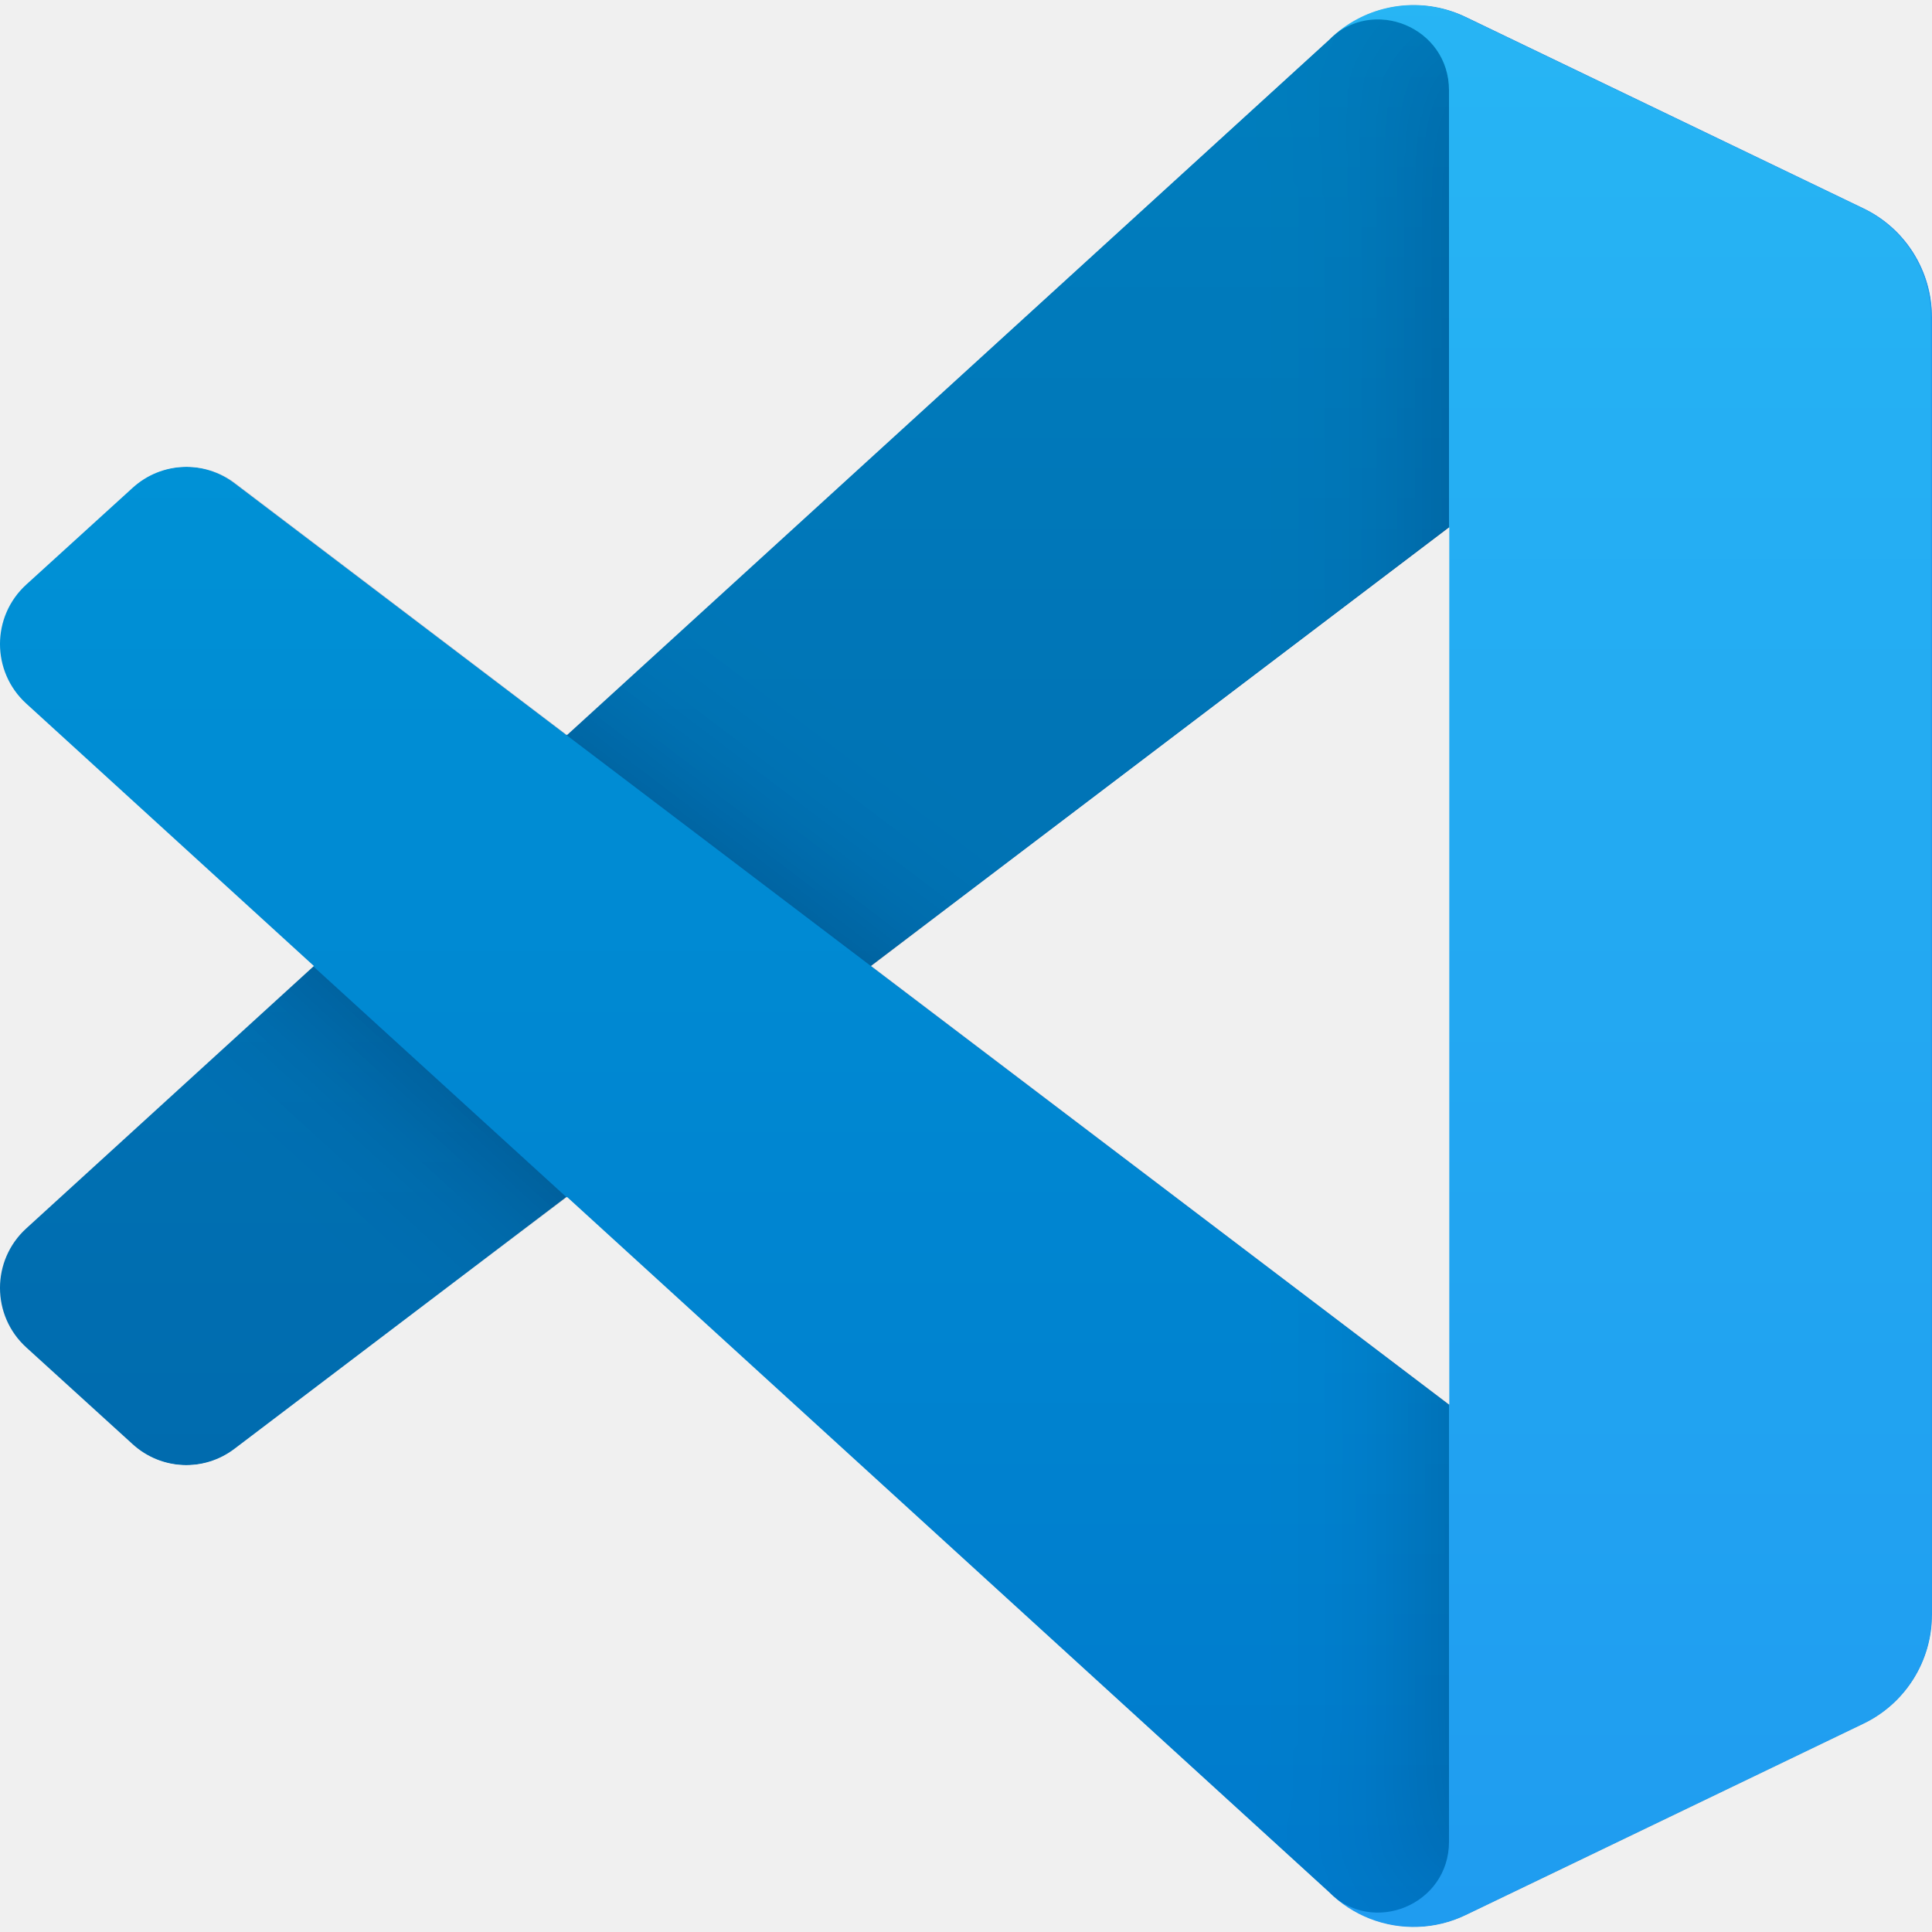
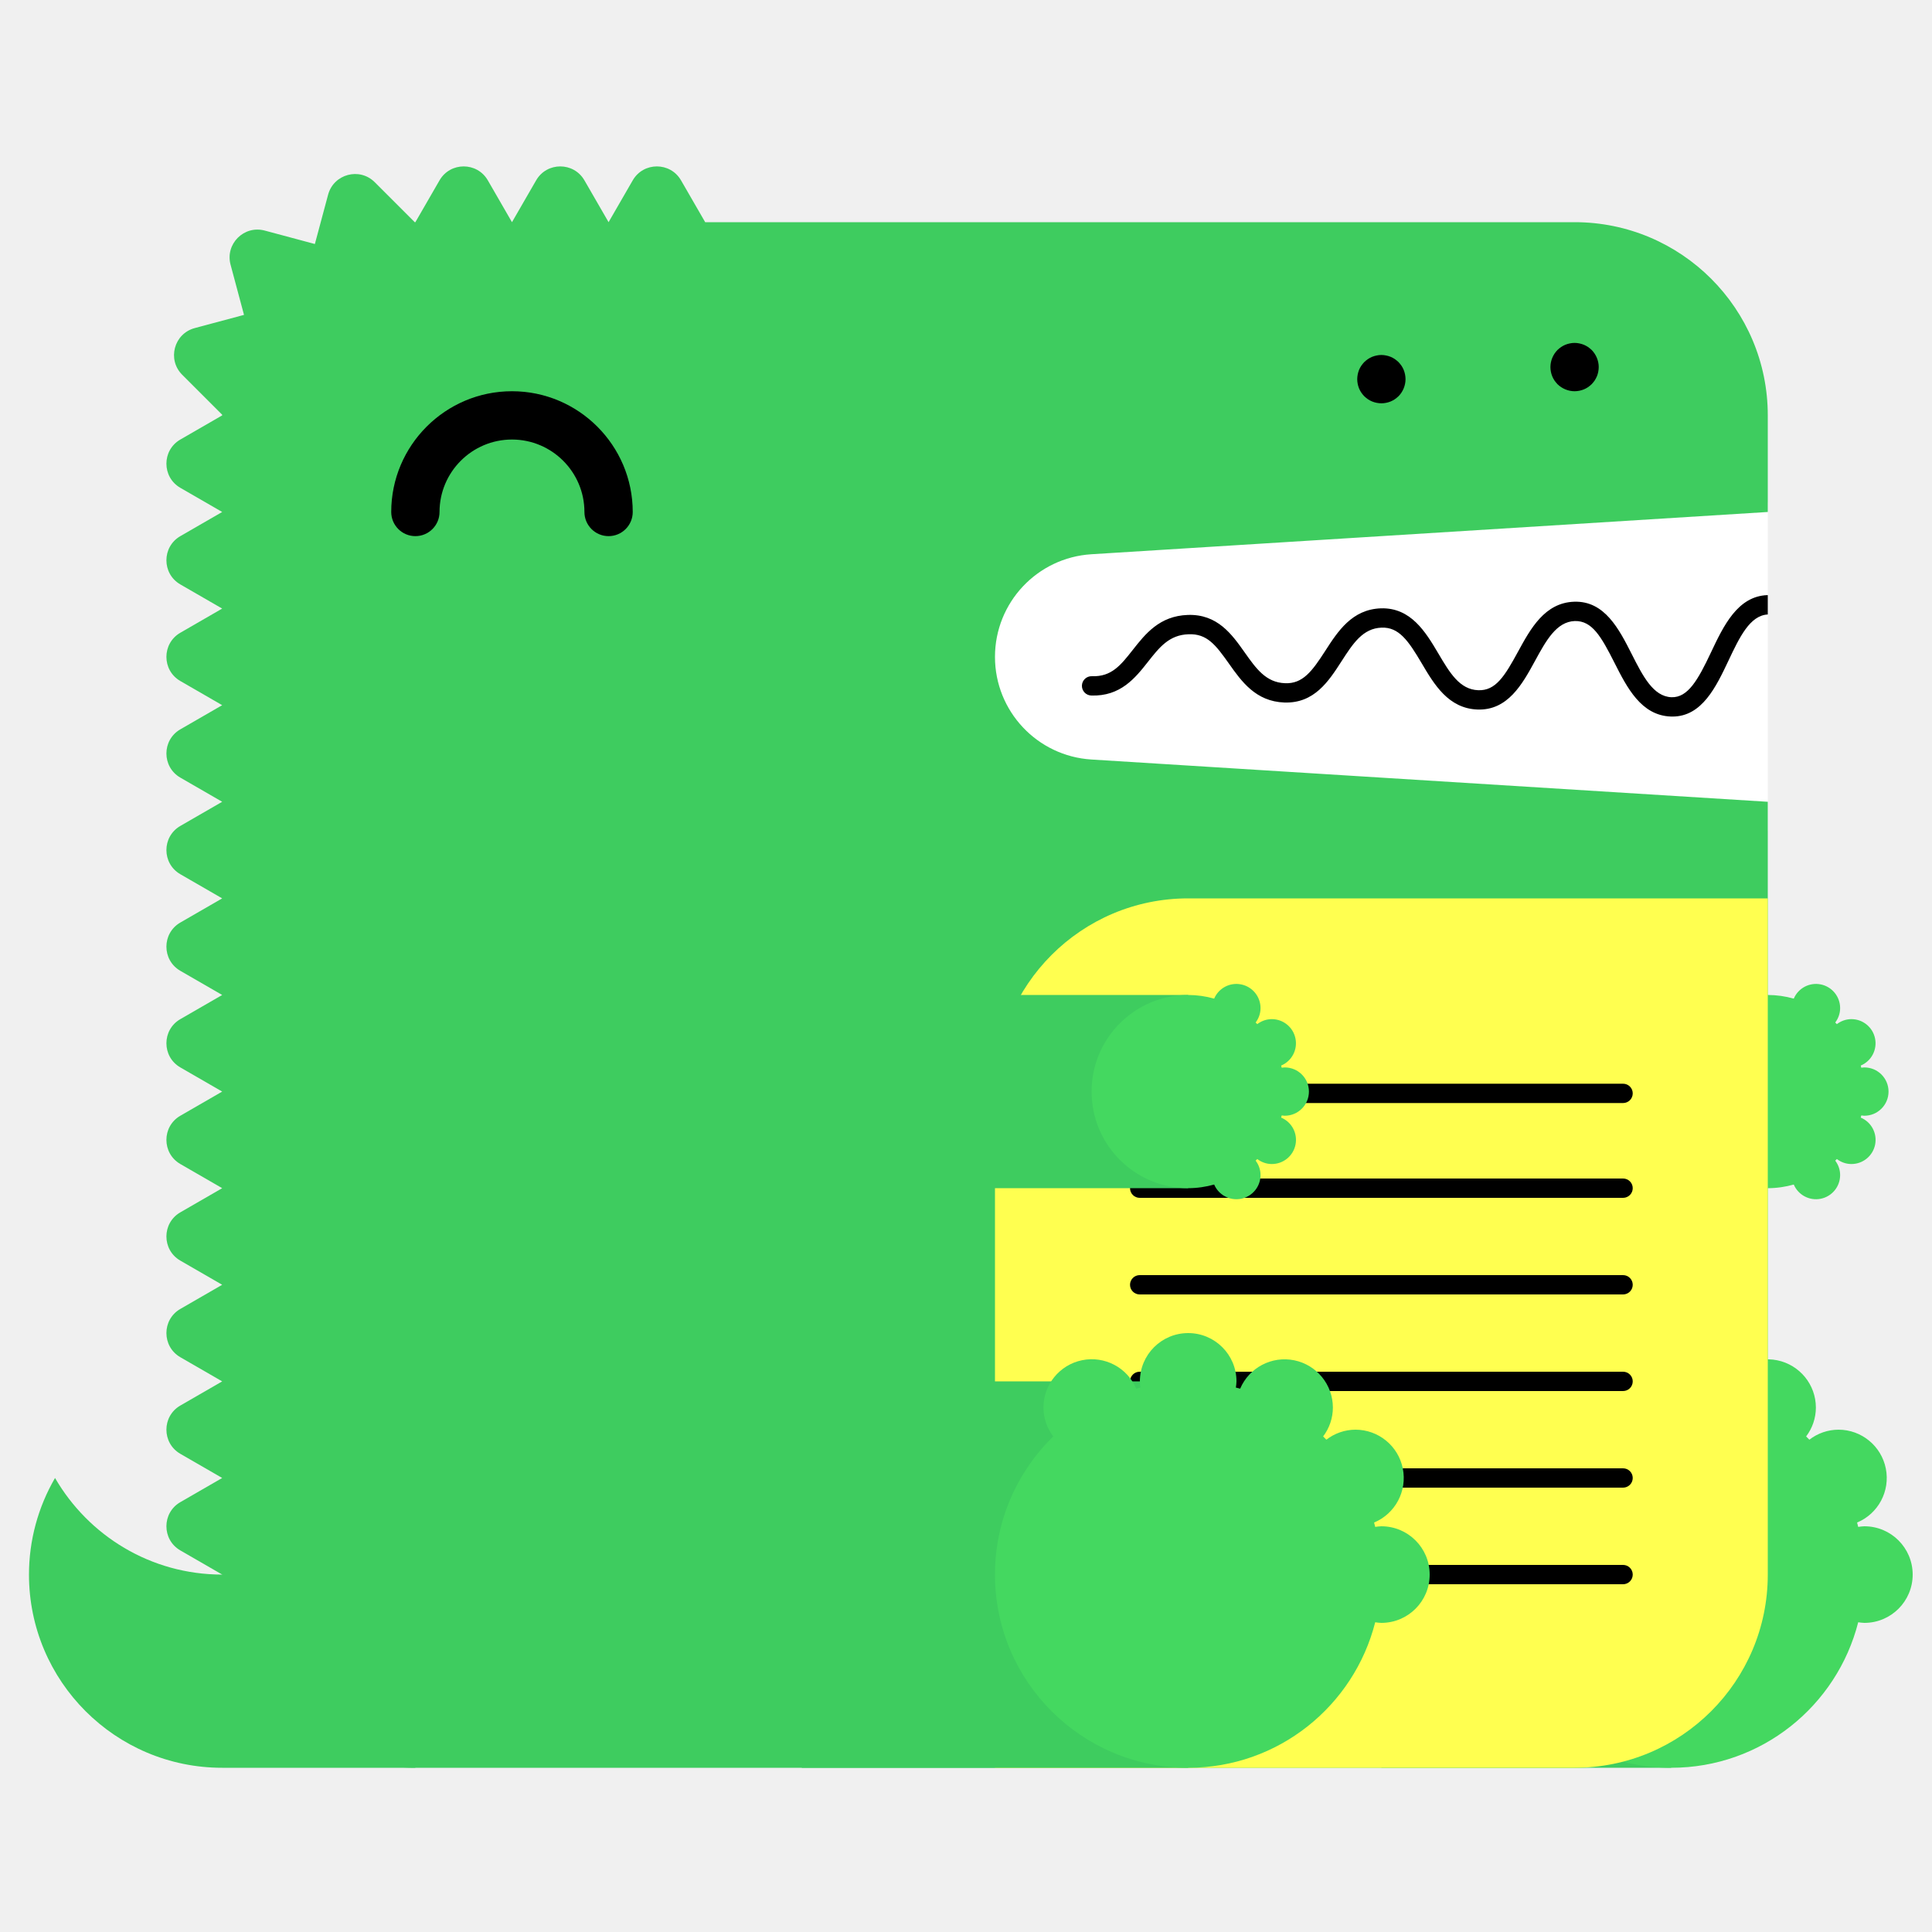
- <svg xmlns="http://www.w3.org/2000/svg" viewBox="0 0 100 100" fill="none">
-   <mask id="mask0" mask-type="alpha" maskUnits="userSpaceOnUse" x="0" y="0" width="100" height="100">
-     <path fill-rule="evenodd" clip-rule="evenodd" d="M70.912 99.317C72.487 99.931 74.283 99.891 75.873 99.126L96.461 89.22C98.624 88.179 100 85.989 100 83.587V16.413C100 14.011 98.624 11.822 96.461 10.781L75.873 0.874C73.786 -0.13 71.345 0.116 69.513 1.447C69.252 1.637 69.003 1.849 68.769 2.083L29.355 38.041L12.187 25.01C10.589 23.797 8.354 23.896 6.869 25.246L1.363 30.255C-0.453 31.906 -0.455 34.763 1.359 36.417L16.247 50L1.359 63.583C-0.455 65.237 -0.453 68.094 1.363 69.745L6.869 74.754C8.354 76.104 10.589 76.204 12.187 74.99L29.355 61.959L68.769 97.917C69.392 98.541 70.125 99.01 70.912 99.317ZM75.015 27.299L45.109 50L75.015 72.701V27.299Z" fill="white" />
-   </mask>
-   <g mask="url(#mask0)">
-     <path d="M96.461 10.796L75.857 0.876C73.472 -0.273 70.622 0.212 68.75 2.083L1.299 63.583C-0.516 65.237 -0.514 68.094 1.303 69.745L6.813 74.754C8.298 76.104 10.535 76.204 12.134 74.99L93.361 13.37C96.086 11.303 100 13.246 100 16.667V16.427C100 14.027 98.625 11.838 96.461 10.796Z" fill="#0065A9" />
-     <g filter="url(#filter0_d)">
-       <path d="M96.461 89.204L75.857 99.124C73.472 100.273 70.622 99.788 68.75 97.917L1.299 36.417C-0.516 34.763 -0.514 31.906 1.303 30.255L6.813 25.246C8.298 23.896 10.535 23.796 12.134 25.009L93.361 86.63C96.086 88.697 100 86.754 100 83.333V83.573C100 85.974 98.625 88.162 96.461 89.204Z" fill="#007ACC" />
-     </g>
-     <g filter="url(#filter1_d)">
-       <path d="M75.858 99.126C73.472 100.274 70.622 99.788 68.75 97.917C71.056 100.223 75 98.59 75 95.328V4.672C75 1.41 71.056 -0.223 68.75 2.083C70.622 0.211 73.472 -0.274 75.858 0.874L96.459 10.781C98.623 11.822 100 14.011 100 16.413V83.587C100 85.989 98.623 88.179 96.459 89.22L75.858 99.126Z" fill="#1F9CF0" />
-     </g>
-     <g style="mix-blend-mode:overlay" opacity="0.25">
-       <path fill-rule="evenodd" clip-rule="evenodd" d="M70.851 99.317C72.426 99.931 74.222 99.891 75.812 99.126L96.4 89.22C98.563 88.179 99.939 85.989 99.939 83.587V16.413C99.939 14.011 98.564 11.822 96.4 10.781L75.812 0.874C73.725 -0.13 71.284 0.116 69.453 1.447C69.191 1.637 68.942 1.849 68.708 2.083L29.294 38.041L12.126 25.01C10.528 23.796 8.293 23.896 6.809 25.246L1.302 30.255C-0.513 31.906 -0.515 34.763 1.298 36.417L16.186 50L1.298 63.583C-0.515 65.237 -0.513 68.094 1.302 69.745L6.809 74.754C8.293 76.104 10.528 76.204 12.126 74.99L29.294 61.959L68.708 97.917C69.332 98.54 70.064 99.01 70.851 99.317ZM74.954 27.299L45.048 50L74.954 72.701V27.299Z" fill="url(#paint0_linear)" />
-     </g>
+ <svg xmlns="http://www.w3.org/2000/svg" width="200" height="200" viewBox="0 0 200 200">
+   <g fill="none" fill-rule="evenodd">
+     <path fill="#FFF" d="M99 52h84v34H99z" />
+     <path d="M23 163c-7.398 0-13.843-4.027-17.303-10A19.886 19.886 0 0 0 3 163c0 11.046 8.954 20 20 20h20v-20H23z" fill="#3ECC5F" />
+     <path d="M112.98 57.376L183 53V43c0-11.046-8.954-20-20-20H73l-2.5-4.33c-1.112-1.925-3.889-1.925-5 0L63 23l-2.5-4.33c-1.111-1.925-3.889-1.925-5 0L53 23l-2.5-4.33c-1.111-1.925-3.889-1.925-5 0L43 23c-.022 0-.042.003-.065.003l-4.142-4.141c-1.57-1.571-4.252-.853-4.828 1.294l-1.369 5.104-5.192-1.392c-2.148-.575-4.111 1.389-3.535 3.536l1.39 5.193-5.102 1.367c-2.148.576-2.867 3.259-1.296 4.83l4.142 4.142c0 .021-.003.042-.003.064l-4.33 2.5c-1.925 1.111-1.925 3.889 0 5L23 53l-4.33 2.5c-1.925 1.111-1.925 3.889 0 5L23 63l-4.33 2.5c-1.925 1.111-1.925 3.889 0 5L23 73l-4.33 2.5c-1.925 1.111-1.925 3.889 0 5L23 83l-4.33 2.5c-1.925 1.111-1.925 3.889 0 5L23 93l-4.33 2.5c-1.925 1.111-1.925 3.889 0 5L23 103l-4.33 2.5c-1.925 1.111-1.925 3.889 0 5L23 113l-4.33 2.5c-1.925 1.111-1.925 3.889 0 5L23 123l-4.33 2.5c-1.925 1.111-1.925 3.889 0 5L23 133l-4.33 2.5c-1.925 1.111-1.925 3.889 0 5L23 143l-4.33 2.5c-1.925 1.111-1.925 3.889 0 5L23 153l-4.33 2.5c-1.925 1.111-1.925 3.889 0 5L23 163c0 11.046 8.954 20 20 20h120c11.046 0 20-8.954 20-20V83l-70.02-4.376A10.645 10.645 0 0 1 103 68c0-5.621 4.37-10.273 9.98-10.624" fill="#3ECC5F" />
+     <path fill="#3ECC5F" d="M143 183h30v-40h-30z" />
+     <path d="M193 158c-.219 0-.428.037-.639.064-.038-.15-.074-.301-.116-.451A5 5 0 0 0 190.32 148a4.96 4.96 0 0 0-3.016 1.036 26.531 26.531 0 0 0-.335-.336 4.955 4.955 0 0 0 1.011-2.987 5 5 0 0 0-9.599-1.959c-.148-.042-.297-.077-.445-.115.027-.211.064-.42.064-.639a5 5 0 0 0-5-5 5 5 0 0 0-5 5c0 .219.037.428.064.639-.148.038-.297.073-.445.115a4.998 4.998 0 0 0-9.599 1.959c0 1.125.384 2.151 1.011 2.987-3.717 3.632-6.031 8.693-6.031 14.3 0 11.046 8.954 20 20 20 9.339 0 17.16-6.41 19.361-15.064.211.027.42.064.639.064a5 5 0 0 0 5-5 5 5 0 0 0-5-5" fill="#44D860" />
+     <path fill="#3ECC5F" d="M153 123h30v-20h-30z" />
+     <path d="M193 115.5a2.5 2.5 0 1 0 0-5c-.109 0-.214.019-.319.032-.02-.075-.037-.15-.058-.225a2.501 2.501 0 0 0-.963-4.807c-.569 0-1.088.197-1.508.518a6.653 6.653 0 0 0-.168-.168c.314-.417.506-.931.506-1.494a2.5 2.5 0 0 0-4.8-.979A9.987 9.987 0 0 0 183 103c-5.522 0-10 4.478-10 10s4.478 10 10 10c.934 0 1.833-.138 2.69-.377a2.5 2.5 0 0 0 4.8-.979c0-.563-.192-1.077-.506-1.494.057-.055.113-.111.168-.168.42.321.939.518 1.508.518a2.5 2.5 0 0 0 .963-4.807c.021-.074.038-.15.058-.225.105.013.21.032.319.032" fill="#44D860" />
+     <path d="M63 55.5a2.5 2.5 0 0 1-2.5-2.5c0-4.136-3.364-7.5-7.5-7.5s-7.5 3.364-7.5 7.5a2.5 2.5 0 1 1-5 0c0-6.893 5.607-12.5 12.5-12.5S65.5 46.107 65.5 53a2.5 2.5 0 0 1-2.5 2.5" fill="#000" />
+     <path d="M103 183h60c11.046 0 20-8.954 20-20V93h-60c-11.046 0-20 8.954-20 20v70z" fill="#FFFF50" />
+     <path d="M168.02 124h-50.04a1 1 0 1 1 0-2h50.04a1 1 0 1 1 0 2m0 20h-50.04a1 1 0 1 1 0-2h50.04a1 1 0 1 1 0 2m0 20h-50.04a1 1 0 1 1 0-2h50.04a1 1 0 1 1 0 2m0-49.814h-50.04a1 1 0 1 1 0-2h50.04a1 1 0 1 1 0 2m0 19.814h-50.04a1 1 0 1 1 0-2h50.04a1 1 0 1 1 0 2m0 20h-50.04a1 1 0 1 1 0-2h50.04a1 1 0 1 1 0 2M183 61.611c-.012 0-.022-.006-.034-.005-3.09.105-4.552 3.196-5.842 5.923-1.346 2.85-2.387 4.703-4.093 4.647-1.889-.068-2.969-2.202-4.113-4.46-1.314-2.594-2.814-5.536-5.963-5.426-3.046.104-4.513 2.794-5.807 5.167-1.377 2.528-2.314 4.065-4.121 3.994-1.927-.07-2.951-1.805-4.136-3.813-1.321-2.236-2.848-4.75-5.936-4.664-2.994.103-4.465 2.385-5.763 4.4-1.373 2.13-2.335 3.428-4.165 3.351-1.973-.07-2.992-1.51-4.171-3.177-1.324-1.873-2.816-3.993-5.895-3.89-2.928.1-4.399 1.97-5.696 3.618-1.232 1.564-2.194 2.802-4.229 2.724a1 1 0 0 0-.072 2c3.017.101 4.545-1.8 5.872-3.487 1.177-1.496 2.193-2.787 4.193-2.855 1.926-.082 2.829 1.115 4.195 3.045 1.297 1.834 2.769 3.914 5.731 4.021 3.103.104 4.596-2.215 5.918-4.267 1.182-1.834 2.202-3.417 4.15-3.484 1.793-.067 2.769 1.35 4.145 3.681 1.297 2.197 2.766 4.686 5.787 4.796 3.125.108 4.634-2.62 5.949-5.035 1.139-2.088 2.214-4.06 4.119-4.126 1.793-.042 2.728 1.595 4.111 4.33 1.292 2.553 2.757 5.445 5.825 5.556l.169.003c3.064 0 4.518-3.075 5.805-5.794 1.139-2.41 2.217-4.68 4.067-4.773v-2z" fill="#000" />
+     <path fill="#3ECC5F" d="M83 183h40v-40H83z" />
+     <path d="M143 158c-.219 0-.428.037-.639.064-.038-.15-.074-.301-.116-.451A5 5 0 0 0 140.32 148a4.96 4.96 0 0 0-3.016 1.036 26.531 26.531 0 0 0-.335-.336 4.955 4.955 0 0 0 1.011-2.987 5 5 0 0 0-9.599-1.959c-.148-.042-.297-.077-.445-.115.027-.211.064-.42.064-.639a5 5 0 0 0-5-5 5 5 0 0 0-5 5c0 .219.037.428.064.639-.148.038-.297.073-.445.115a4.998 4.998 0 0 0-9.599 1.959c0 1.125.384 2.151 1.011 2.987-3.717 3.632-6.031 8.693-6.031 14.3 0 11.046 8.954 20 20 20 9.339 0 17.16-6.41 19.361-15.064.211.027.42.064.639.064a5 5 0 0 0 5-5 5 5 0 0 0-5-5" fill="#44D860" />
+     <path fill="#3ECC5F" d="M83 123h40v-20H83z" />
+     <path d="M133 115.5a2.5 2.5 0 1 0 0-5c-.109 0-.214.019-.319.032-.02-.075-.037-.15-.058-.225a2.501 2.501 0 0 0-.963-4.807c-.569 0-1.088.197-1.508.518a6.653 6.653 0 0 0-.168-.168c.314-.417.506-.931.506-1.494a2.5 2.5 0 0 0-4.8-.979A9.987 9.987 0 0 0 123 103c-5.522 0-10 4.478-10 10s4.478 10 10 10c.934 0 1.833-.138 2.69-.377a2.5 2.5 0 0 0 4.8-.979c0-.563-.192-1.077-.506-1.494.057-.055.113-.111.168-.168.42.321.939.518 1.508.518a2.5 2.5 0 0 0 .963-4.807c.021-.074.038-.15.058-.225.105.013.21.032.319.032" fill="#44D860" />
+     <path d="M143 41.75c-.16 0-.33-.02-.49-.05a2.52 2.52 0 0 1-.47-.14c-.15-.06-.29-.14-.431-.23-.13-.09-.259-.2-.38-.31-.109-.12-.219-.24-.309-.38s-.17-.28-.231-.43a2.619 2.619 0 0 1-.189-.96c0-.16.02-.33.05-.49.03-.16.08-.31.139-.47.061-.15.141-.29.231-.43.09-.13.2-.26.309-.38.121-.11.25-.22.38-.31.141-.09.281-.17.431-.23.149-.06.31-.11.47-.14.32-.07.65-.07.98 0 .159.03.32.08.47.14.149.06.29.14.43.23.13.09.259.2.38.31.11.12.22.25.31.38.09.14.17.28.23.43.06.16.11.31.14.47.029.16.05.33.05.49 0 .66-.271 1.31-.73 1.77-.121.11-.25.22-.38.31-.14.09-.281.17-.43.23a2.565 2.565 0 0 1-.96.19m20-1.25c-.66 0-1.3-.27-1.771-.73a3.802 3.802 0 0 1-.309-.38c-.09-.14-.17-.28-.231-.43a2.619 2.619 0 0 1-.189-.96c0-.66.27-1.3.729-1.77.121-.11.25-.22.38-.31.141-.09.281-.17.431-.23.149-.06.31-.11.47-.14.32-.07.66-.07.98 0 .159.03.32.08.47.14.149.06.29.14.43.23.13.09.259.2.38.31.459.47.73 1.11.73 1.77 0 .16-.021.33-.05.49-.03.16-.08.32-.14.47-.07.15-.14.29-.23.43-.09.13-.2.26-.31.38-.121.11-.25.22-.38.31-.14.09-.281.17-.43.23a2.565 2.565 0 0 1-.96.19" fill="#000" />
  </g>
-   <defs>
-     <filter id="filter0_d" x="-8.394" y="15.829" width="116.727" height="92.246" filterUnits="userSpaceOnUse" color-interpolation-filters="sRGB">
-       <feFlood flood-opacity="0" result="BackgroundImageFix" />
-       <feColorMatrix in="SourceAlpha" type="matrix" values="0 0 0 0 0 0 0 0 0 0 0 0 0 0 0 0 0 0 127 0" />
-       <feOffset />
-       <feGaussianBlur stdDeviation="4.167" />
-       <feColorMatrix type="matrix" values="0 0 0 0 0 0 0 0 0 0 0 0 0 0 0 0 0 0 0.25 0" />
-       <feBlend mode="overlay" in2="BackgroundImageFix" result="effect1_dropShadow" />
-       <feBlend mode="normal" in="SourceGraphic" in2="effect1_dropShadow" result="shape" />
-     </filter>
-     <filter id="filter1_d" x="60.417" y="-8.076" width="47.917" height="116.151" filterUnits="userSpaceOnUse" color-interpolation-filters="sRGB">
-       <feFlood flood-opacity="0" result="BackgroundImageFix" />
-       <feColorMatrix in="SourceAlpha" type="matrix" values="0 0 0 0 0 0 0 0 0 0 0 0 0 0 0 0 0 0 127 0" />
-       <feOffset />
-       <feGaussianBlur stdDeviation="4.167" />
-       <feColorMatrix type="matrix" values="0 0 0 0 0 0 0 0 0 0 0 0 0 0 0 0 0 0 0.25 0" />
-       <feBlend mode="overlay" in2="BackgroundImageFix" result="effect1_dropShadow" />
-       <feBlend mode="normal" in="SourceGraphic" in2="effect1_dropShadow" result="shape" />
-     </filter>
-     <linearGradient id="paint0_linear" x1="49.939" y1="0.258" x2="49.939" y2="99.742" gradientUnits="userSpaceOnUse">
-       <stop stop-color="white" />
-       <stop offset="1" stop-color="white" stop-opacity="0" />
-     </linearGradient>
-   </defs>
</svg>
